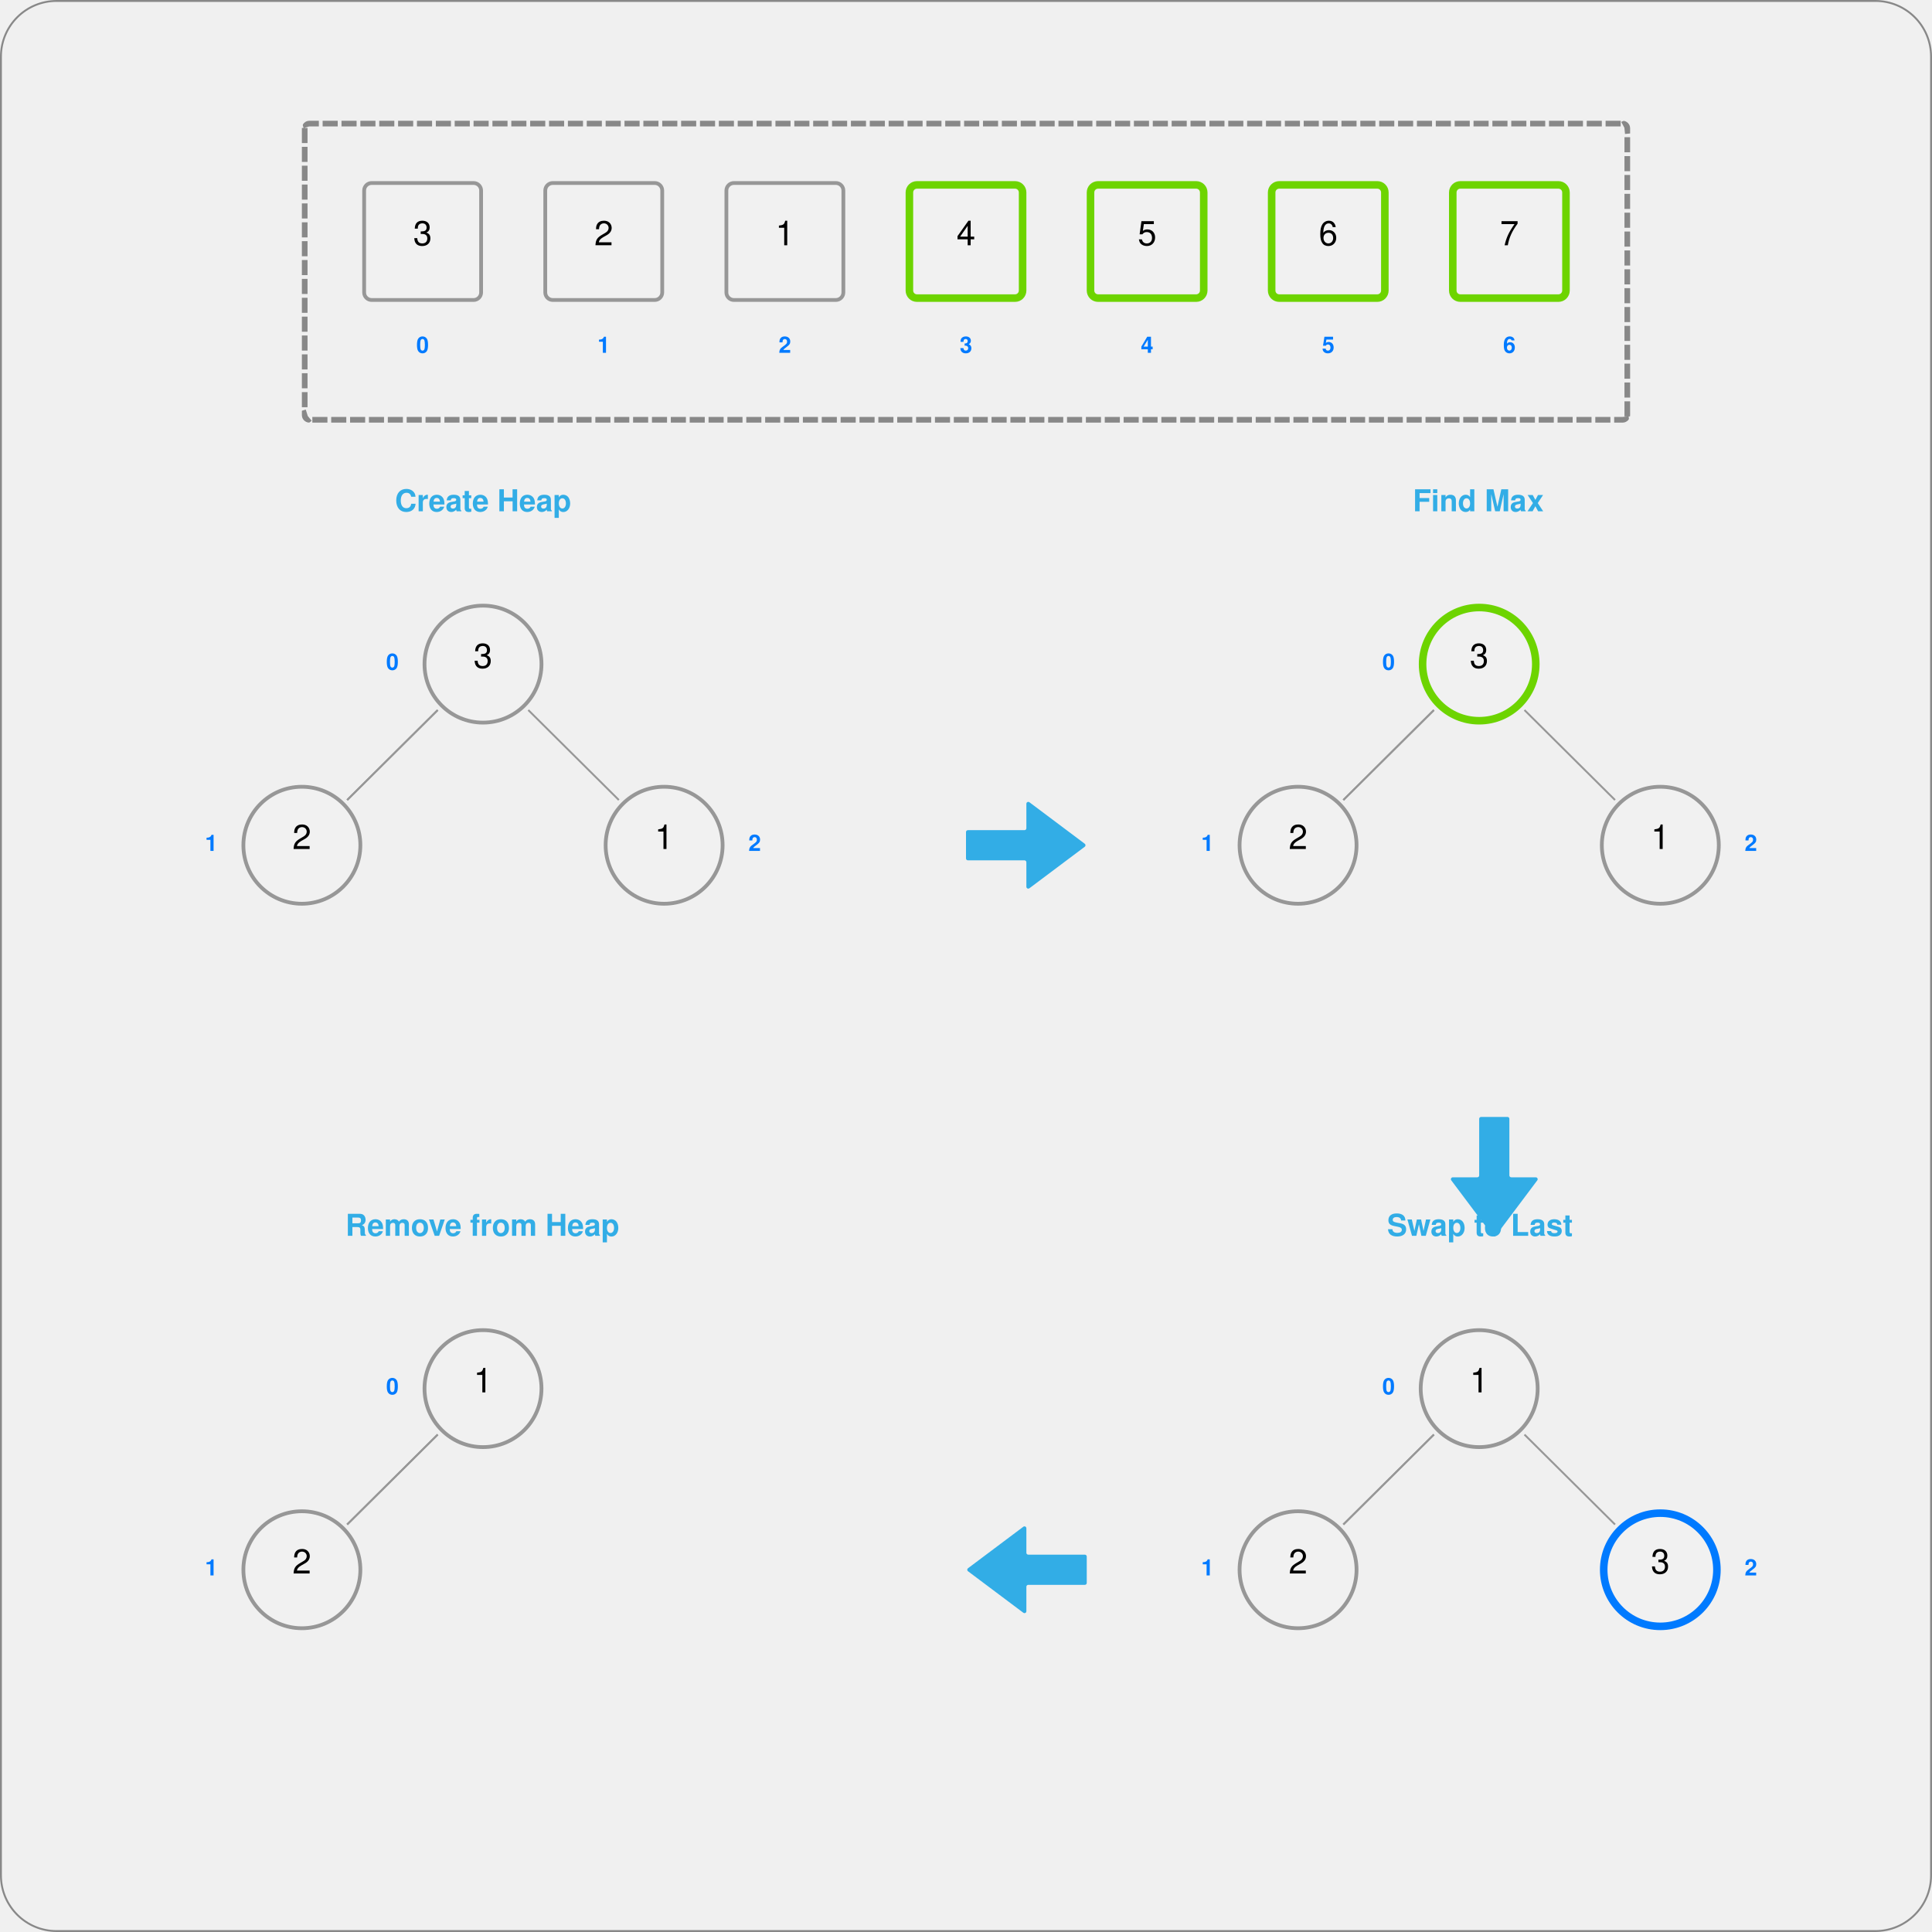
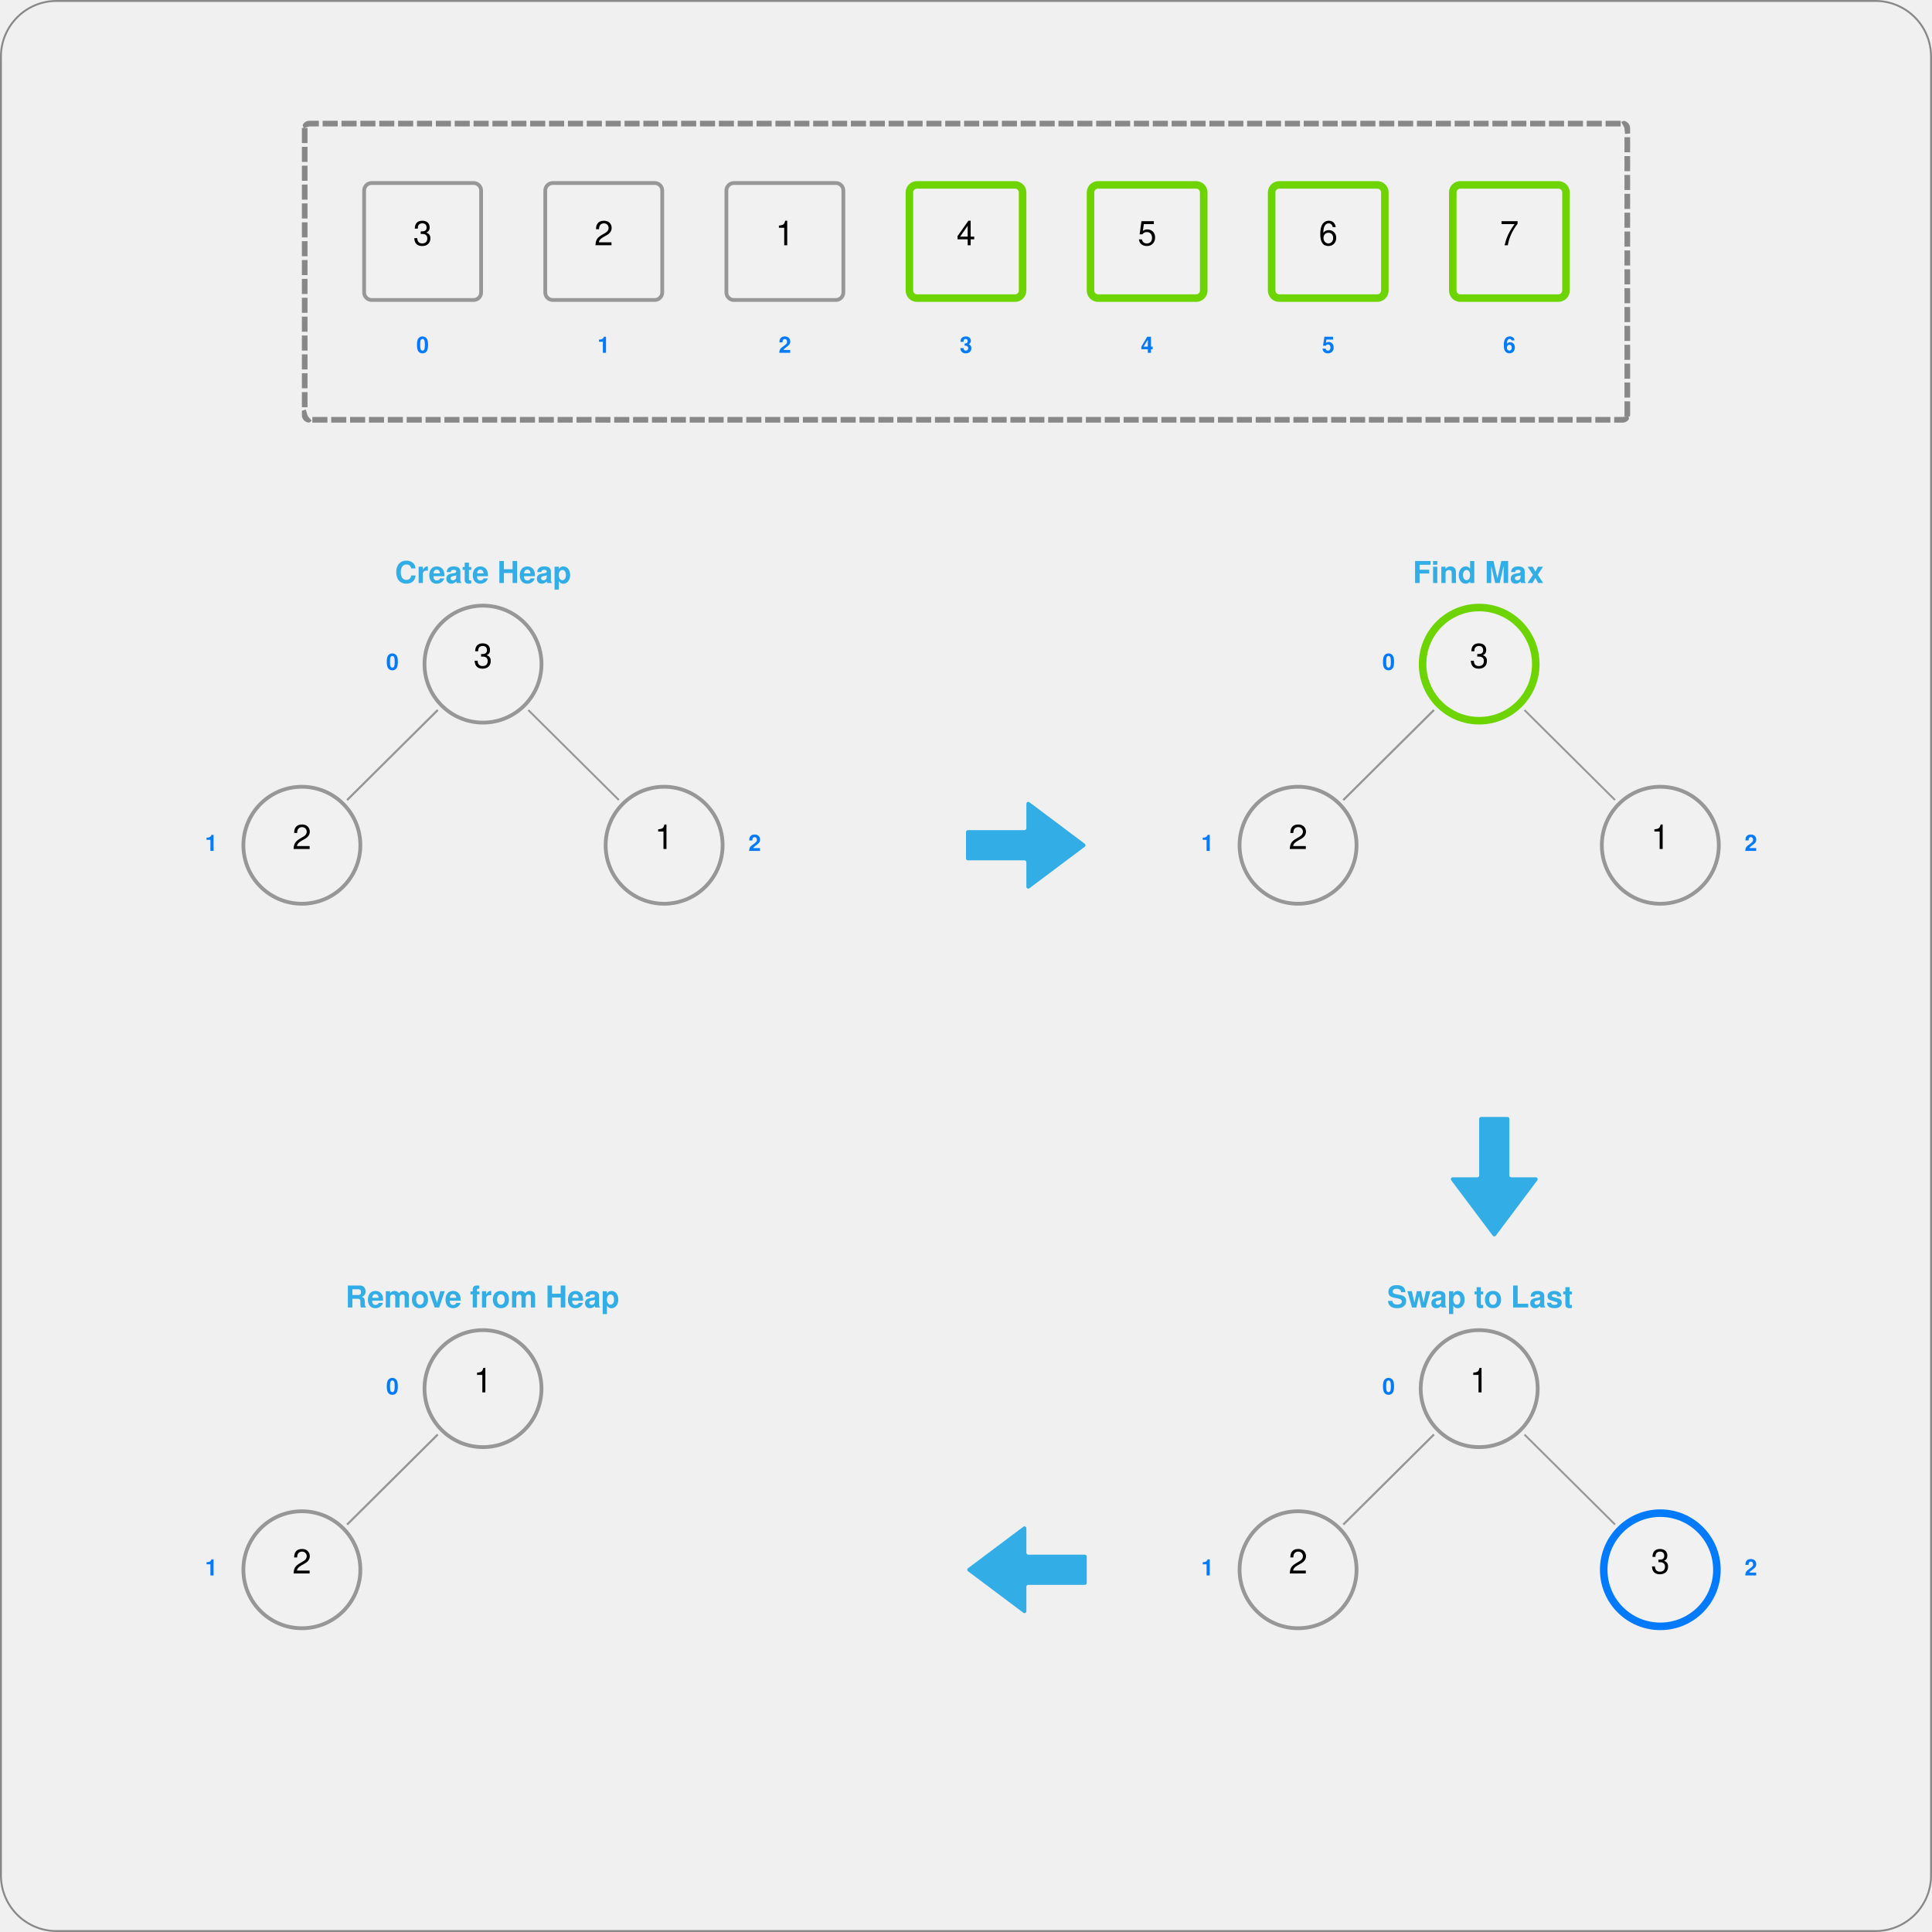
<svg xmlns="http://www.w3.org/2000/svg" xmlns:xlink="http://www.w3.org/1999/xlink" width="1024px" height="1024px" viewBox="0 0 1024 1024" version="1.1">
  <defs>
    <path d="M30,0 L994,0 C1010.569,-3.55271368e-15 1024,13.431 1024,30 L1024,994 C1024,1010.569 1010.569,1024 994,1024 L30,1024 C13.431,1024 0,1010.569 0,994 L0,30 C-3.55271368e-15,13.431 13.431,3.55271368e-15 30,0 Z" id="path-1" />
    <rect id="path-2" x="160" y="64" width="704" height="160" rx="4" />
    <mask id="mask-3" maskContentUnits="userSpaceOnUse" maskUnits="objectBoundingBox" x="0" y="0" width="704" height="160" fill="white">
      <use xlink:href="#path-2" />
    </mask>
    <path d="M0,0 L64,0 L64,64 L0,64 L0,0 Z" id="path-4" />
    <path d="M0,0 L64,0 L64,64 L0,64 L0,0 Z" id="path-5" />
    <path d="M0,0 L64,0 L64,64 L0,64 L0,0 Z" id="path-6" />
    <path d="M0,0 L64,0 L64,64 L0,64 L0,0 Z" id="path-7" />
    <path d="M0,0 L64,0 L64,64 L0,64 L0,0 Z" id="path-8" />
    <path d="M0,0 L64,0 L64,64 L0,64 L0,0 Z" id="path-9" />
    <path d="M0,0 L64,0 L64,64 L0,64 L0,0 Z" id="path-10" />
    <path d="M0,0 L64,0 L64,64 L0,64 L0,0 Z" id="path-11" />
    <path d="M0,0 L64,0 L64,64 L0,64 L0,0 Z" id="path-12" />
    <path d="M0,0 L64,0 L64,64 L0,64 L0,0 Z" id="path-13" />
    <path d="M0,0 L64,0 L64,64 L0,64 L0,0 Z" id="path-14" />
    <path d="M0,0 L64,0 L64,64 L0,64 L0,0 Z" id="path-15" />
    <path d="M0,0 L64,0 L64,64 L0,64 L0,0 Z" id="path-16" />
    <path d="M0,0 L64,0 L64,64 L0,64 L0,0 Z" id="path-17" />
    <path d="M0,0 L64,0 L64,64 L0,64 L0,0 Z" id="path-18" />
    <path d="M0,0 L64,0 L64,64 L0,64 L0,0 Z" id="path-19" />
    <path d="M0,0 L64,0 L64,64 L0,64 L0,0 Z" id="path-20" />
    <path d="M0,0 L64,0 L64,64 L0,64 L0,0 Z" id="path-21" />
  </defs>
  <g id="HeapSort-05" stroke="none" fill="none" xlink:href="#path-1">
    <path stroke="#888888" stroke-width="1" d="M994,0.5 C1002.146,0.5 1009.521,3.802 1014.86,9.14 C1020.198,14.479 1023.5,21.854 1023.5,30 L1023.5,994 C1023.5,1002.146 1020.198,1009.521 1014.86,1014.86 C1009.521,1020.198 1002.146,1023.5 994,1023.5 L30,1023.5 C21.854,1023.5 14.479,1020.198 9.14,1014.86 C3.802,1009.521 0.5,1002.146 0.5,994 L0.5,30 C0.5,21.854 3.802,14.479 9.14,9.14 C14.479,3.802 21.854,0.5 30,0.5 L994,0.5 Z" stroke-linejoin="square" />
    <use id="Rectangle" stroke="#888888" mask="url(#mask-3)" stroke-width="6" stroke-linecap="square" stroke-dasharray="2,8" xlink:href="#path-2" />
    <g id="cell" transform="translate(288, 96)" xlink:href="#path-4">
      <rect id="Rectangle" stroke="#979797" stroke-width="2" fill="#F1F1F1" fill-rule="evenodd" x="1" y="1" width="62" height="62" rx="4" />
      <text id="number" font-family="Helvetica" font-size="18" font-weight="normal" fill="#000000">
        <tspan x="26.995" y="34">2</tspan>
      </text>
    </g>
    <g id="cell" transform="translate(192, 96)" xlink:href="#path-5">
      <rect id="Rectangle" stroke="#979797" stroke-width="2" fill="#F1F1F1" fill-rule="evenodd" x="1" y="1" width="62" height="62" rx="4" />
      <text id="number" font-family="Helvetica" font-size="18" font-weight="normal" fill="#000000">
        <tspan x="26.995" y="34">3</tspan>
      </text>
    </g>
    <g id="cell" transform="translate(384, 96)" xlink:href="#path-6">
      <rect id="Rectangle" stroke="#979797" stroke-width="2" fill="#F1F1F1" fill-rule="evenodd" x="1" y="1" width="62" height="62" rx="4" />
      <text id="number" font-family="Helvetica" font-size="18" font-weight="normal" fill="#000000">
        <tspan x="26.995" y="34">1</tspan>
      </text>
    </g>
    <g id="cell" transform="translate(480, 96)" xlink:href="#path-7">
      <rect id="Rectangle" stroke="#6DD400" stroke-width="4" fill="#F1F1F1" fill-rule="evenodd" x="2" y="2" width="60" height="60" rx="4" />
      <text id="number" font-family="Helvetica" font-size="18" font-weight="normal" fill="#000000">
        <tspan x="26.995" y="34">4</tspan>
      </text>
    </g>
    <g id="cell" transform="translate(576, 96)" xlink:href="#path-8">
      <rect id="Rectangle" stroke="#6DD400" stroke-width="4" fill="#F1F1F1" fill-rule="evenodd" x="2" y="2" width="60" height="60" rx="4" />
      <text id="number" font-family="Helvetica" font-size="18" font-weight="normal" fill="#000000">
        <tspan x="26.995" y="34">5</tspan>
      </text>
    </g>
    <g id="cell" transform="translate(672, 96)" xlink:href="#path-9">
      <rect id="Rectangle" stroke="#6DD400" stroke-width="4" fill="#F1F1F1" fill-rule="evenodd" x="2" y="2" width="60" height="60" rx="4" />
      <text id="number" font-family="Helvetica" font-size="18" font-weight="normal" fill="#000000">
        <tspan x="26.995" y="34">6</tspan>
      </text>
    </g>
    <g id="cell" transform="translate(768, 96)" xlink:href="#path-10">
      <rect id="Rectangle" stroke="#6DD400" stroke-width="4" fill="#F1F1F1" fill-rule="evenodd" x="2" y="2" width="60" height="60" rx="4" />
      <text id="number" font-family="Helvetica" font-size="18" font-weight="normal" fill="#000000">
        <tspan x="26.995" y="34">7</tspan>
      </text>
    </g>
    <text id="0" font-family="Helvetica-Bold, Helvetica" font-size="12" font-weight="bold" fill="#007AFF">
      <tspan x="220.663" y="187">0</tspan>
    </text>
    <text id="0" font-family="Helvetica-Bold, Helvetica" font-size="12" font-weight="bold" fill="#007AFF">
      <tspan x="204.663" y="355">0</tspan>
    </text>
    <text id="1" font-family="Helvetica-Bold, Helvetica" font-size="12" font-weight="bold" fill="#007AFF">
      <tspan x="108.663" y="451">1</tspan>
    </text>
    <text id="2" font-family="Helvetica-Bold, Helvetica" font-size="12" font-weight="bold" fill="#007AFF">
      <tspan x="396.663" y="451">2</tspan>
    </text>
    <text id="1" font-family="Helvetica-Bold, Helvetica" font-size="12" font-weight="bold" fill="#007AFF">
      <tspan x="316.663" y="187">1</tspan>
    </text>
    <text id="2" font-family="Helvetica-Bold, Helvetica" font-size="12" font-weight="bold" fill="#007AFF">
      <tspan x="412.663" y="187">2</tspan>
    </text>
    <text id="3" font-family="Helvetica-Bold, Helvetica" font-size="12" font-weight="bold" fill="#007AFF">
      <tspan x="508.663" y="187">3</tspan>
    </text>
    <text id="4" font-family="Helvetica-Bold, Helvetica" font-size="12" font-weight="bold" fill="#007AFF">
      <tspan x="604.663" y="187">4</tspan>
    </text>
    <text id="6" font-family="Helvetica-Bold, Helvetica" font-size="12" font-weight="bold" fill="#007AFF">
      <tspan x="796.663" y="187">6</tspan>
    </text>
    <text id="5" font-family="Helvetica-Bold, Helvetica" font-size="12" font-weight="bold" fill="#007AFF">
      <tspan x="700.663" y="187">5</tspan>
    </text>
    <g id="node" transform="translate(224, 320)" xlink:href="#path-11">
      <rect id="Rectangle" stroke="#979797" stroke-width="2" fill="#F1F1F1" fill-rule="evenodd" x="1" y="1" width="62" height="62" rx="31" />
      <text id="number" font-family="Helvetica" font-size="18" font-weight="normal" fill="#000000">
        <tspan x="26.995" y="34">3</tspan>
      </text>
    </g>
    <g id="node" transform="translate(128, 416)" xlink:href="#path-12">
      <rect id="Rectangle" stroke="#979797" stroke-width="2" fill="#F1F1F1" fill-rule="evenodd" x="1" y="1" width="62" height="62" rx="31" />
      <text id="number" font-family="Helvetica" font-size="18" font-weight="normal" fill="#000000">
        <tspan x="26.995" y="34">2</tspan>
      </text>
    </g>
    <g id="node" transform="translate(320, 416)" xlink:href="#path-13">
      <rect id="Rectangle" stroke="#979797" stroke-width="2" fill="#F1F1F1" fill-rule="evenodd" x="1" y="1" width="62" height="62" rx="31" />
      <text id="number" font-family="Helvetica" font-size="18" font-weight="normal" fill="#000000">
        <tspan x="26.995" y="34">1</tspan>
      </text>
    </g>
    <line x1="232" y1="376.342" x2="184" y2="424.019" id="Path" stroke="#979797" stroke-width="1" />
    <line x1="232" y1="376.342" x2="184" y2="424.019" id="Path" stroke="#979797" stroke-width="1" />
    <line x1="328" y1="376.342" x2="280" y2="424.019" id="Path" stroke="#979797" stroke-width="1" transform="translate(304, 400.1804) scale(-1, 1) translate(-304, -400.1804)" />
    <text id="0" font-family="Helvetica-Bold, Helvetica" font-size="12" font-weight="bold" fill="#007AFF">
      <tspan x="732.663" y="739">0</tspan>
    </text>
    <text id="1" font-family="Helvetica-Bold, Helvetica" font-size="12" font-weight="bold" fill="#007AFF">
      <tspan x="636.663" y="835">1</tspan>
    </text>
    <text id="2" font-family="Helvetica-Bold, Helvetica" font-size="12" font-weight="bold" fill="#007AFF">
      <tspan x="924.663" y="835">2</tspan>
    </text>
    <g id="node" transform="translate(752, 704)" xlink:href="#path-14">
      <rect id="Rectangle" stroke="#979797" stroke-width="2" fill="#F1F1F1" fill-rule="evenodd" x="1" y="1" width="62" height="62" rx="31" />
      <text id="number" font-family="Helvetica" font-size="18" font-weight="normal" fill="#000000">
        <tspan x="26.995" y="34">1</tspan>
      </text>
    </g>
    <g id="node" transform="translate(656, 800)" xlink:href="#path-15">
      <rect id="Rectangle" stroke="#979797" stroke-width="2" fill="#F1F1F1" fill-rule="evenodd" x="1" y="1" width="62" height="62" rx="31" />
      <text id="number" font-family="Helvetica" font-size="18" font-weight="normal" fill="#000000">
        <tspan x="26.995" y="34">2</tspan>
      </text>
    </g>
    <g id="node" transform="translate(848, 800)" xlink:href="#path-16">
      <rect id="Rectangle" stroke="#007AFF" stroke-width="4" fill="#F1F1F1" fill-rule="evenodd" x="2" y="2" width="60" height="60" rx="30" />
      <text id="number" font-family="Helvetica" font-size="18" font-weight="normal" fill="#000000">
        <tspan x="26.995" y="34">3</tspan>
      </text>
    </g>
    <line x1="760" y1="760.342" x2="712" y2="808.019" id="Path" stroke="#979797" stroke-width="1" />
    <line x1="760" y1="760.342" x2="712" y2="808.019" id="Path" stroke="#979797" stroke-width="1" />
    <line x1="856" y1="760.342" x2="808" y2="808.019" id="Path" stroke="#979797" stroke-width="1" transform="translate(832, 784.1804) scale(-1, 1) translate(-832, -784.1804)" />
    <text id="0" font-family="Helvetica-Bold, Helvetica" font-size="12" font-weight="bold" fill="#007AFF">
      <tspan x="204.663" y="739">0</tspan>
    </text>
    <text id="1" font-family="Helvetica-Bold, Helvetica" font-size="12" font-weight="bold" fill="#007AFF">
      <tspan x="108.663" y="835">1</tspan>
    </text>
    <g id="node" transform="translate(224, 704)" xlink:href="#path-17">
      <rect id="Rectangle" stroke="#979797" stroke-width="2" fill="#F1F1F1" fill-rule="evenodd" x="1" y="1" width="62" height="62" rx="31" />
      <text id="number" font-family="Helvetica" font-size="18" font-weight="normal" fill="#000000">
        <tspan x="26.995" y="34">1</tspan>
      </text>
    </g>
    <g id="node" transform="translate(128, 800)" xlink:href="#path-18">
      <rect id="Rectangle" stroke="#979797" stroke-width="2" fill="#F1F1F1" fill-rule="evenodd" x="1" y="1" width="62" height="62" rx="31" />
      <text id="number" font-family="Helvetica" font-size="18" font-weight="normal" fill="#000000">
        <tspan x="26.995" y="34">2</tspan>
      </text>
    </g>
    <line x1="232" y1="760.342" x2="184" y2="808.019" id="Path" stroke="#979797" stroke-width="1" />
    <line x1="232" y1="760.342" x2="184" y2="808.019" id="Path" stroke="#979797" stroke-width="1" />
    <text id="0" font-family="Helvetica-Bold, Helvetica" font-size="12" font-weight="bold" fill="#007AFF">
      <tspan x="732.663" y="355">0</tspan>
    </text>
    <text id="1" font-family="Helvetica-Bold, Helvetica" font-size="12" font-weight="bold" fill="#007AFF">
      <tspan x="636.663" y="451">1</tspan>
    </text>
    <text id="2" font-family="Helvetica-Bold, Helvetica" font-size="12" font-weight="bold" fill="#007AFF">
      <tspan x="924.663" y="451">2</tspan>
    </text>
    <g id="node" transform="translate(752, 320)" xlink:href="#path-19">
      <rect id="Rectangle" stroke="#6DD400" stroke-width="4" fill="#F1F1F1" fill-rule="evenodd" x="2" y="2" width="60" height="60" rx="30" />
      <text id="number" font-family="Helvetica" font-size="18" font-weight="normal" fill="#000000">
        <tspan x="26.995" y="34">3</tspan>
      </text>
    </g>
    <g id="node" transform="translate(656, 416)" xlink:href="#path-20">
      <rect id="Rectangle" stroke="#979797" stroke-width="2" fill="#F1F1F1" fill-rule="evenodd" x="1" y="1" width="62" height="62" rx="31" />
      <text id="number" font-family="Helvetica" font-size="18" font-weight="normal" fill="#000000">
        <tspan x="26.995" y="34">2</tspan>
      </text>
    </g>
    <g id="node" transform="translate(848, 416)" xlink:href="#path-21">
      <rect id="Rectangle" stroke="#979797" stroke-width="2" fill="#F1F1F1" fill-rule="evenodd" x="1" y="1" width="62" height="62" rx="31" />
      <text id="number" font-family="Helvetica" font-size="18" font-weight="normal" fill="#000000">
        <tspan x="26.995" y="34">1</tspan>
      </text>
    </g>
    <line x1="760" y1="376.342" x2="712" y2="424.019" id="Path" stroke="#979797" stroke-width="1" />
    <line x1="760" y1="376.342" x2="712" y2="424.019" id="Path" stroke="#979797" stroke-width="1" />
    <line x1="856" y1="376.342" x2="808" y2="424.019" id="Path" stroke="#979797" stroke-width="1" transform="translate(832, 400.1804) scale(-1, 1) translate(-832, -400.1804)" />
    <text id="Swap-to-Last" font-family="Helvetica-Bold, Helvetica" font-size="16" font-weight="bold" fill="#32ADE6">
-       <tspan x="735.16" y="655">Swap to Last</tspan>
+       <tspan x="735.16" y="693">Swap to Last</tspan>
    </text>
    <text id="Create-Heap" font-family="Helvetica-Bold, Helvetica" font-size="16" font-weight="bold" fill="#32ADE6">
-       <tspan x="209.312" y="271">Create Heap</tspan>
+       <tspan x="209.312" y="309">Create Heap</tspan>
    </text>
    <text id="Remove-from-Heap" font-family="Helvetica-Bold, Helvetica" font-size="16" font-weight="bold" fill="#32ADE6">
-       <tspan x="183.09" y="655">Remove from Heap</tspan>
+       <tspan x="183.09" y="693">Remove from Heap</tspan>
    </text>
    <text id="Find-Max" font-family="Helvetica-Bold, Helvetica" font-size="16" font-weight="bold" fill="#32ADE6">
-       <tspan x="748.832" y="271">Find Max</tspan>
+       <tspan x="748.832" y="309">Find Max</tspan>
    </text>
    <path d="M513,440 L543,440 C543.552,440 544,439.552 544,439 L544,426 C544,425.448 544.448,425 545,425 C545.216,425 545.427,425.07 545.6,425.2 L574.933,447.2 C575.375,447.531 575.465,448.158 575.133,448.6 C575.076,448.676 575.009,448.743 574.933,448.8 L545.6,470.8 C545.158,471.131 544.531,471.042 544.2,470.6 C544.07,470.427 544,470.216 544,470 L544,457 C544,456.448 543.552,456 543,456 L513,456 C512.448,456 512,455.552 512,455 L512,441 C512,440.448 512.448,440 513,440 Z" id="Path" fill="#32ADE6" fill-rule="evenodd" />
    <path d="M761,616 L791,616 C791.552,616 792,615.552 792,615 L792,602 C792,601.448 792.448,601 793,601 C793.216,601 793.427,601.07 793.6,601.2 L822.933,623.2 C823.375,623.531 823.465,624.158 823.133,624.6 C823.076,624.676 823.009,624.743 822.933,624.8 L793.6,646.8 C793.158,647.131 792.531,647.042 792.2,646.6 C792.07,646.427 792,646.216 792,646 L792,633 C792,632.448 791.552,632 791,632 L761,632 C760.448,632 760,631.552 760,631 L760,617 C760,616.448 760.448,616 761,616 Z" id="Path" fill="#32ADE6" fill-rule="evenodd" transform="translate(792, 624) rotate(90) translate(-792, -624)" />
    <path d="M513,824 L543,824 C543.552,824 544,823.552 544,823 L544,810 C544,809.448 544.448,809 545,809 C545.216,809 545.427,809.07 545.6,809.2 L574.933,831.2 C575.375,831.531 575.465,832.158 575.133,832.6 C575.076,832.676 575.009,832.743 574.933,832.8 L545.6,854.8 C545.158,855.131 544.531,855.042 544.2,854.6 C544.07,854.427 544,854.216 544,854 L544,841 C544,840.448 543.552,840 543,840 L513,840 C512.448,840 512,839.552 512,839 L512,825 C512,824.448 512.448,824 513,824 Z" id="Path" fill="#32ADE6" fill-rule="evenodd" transform="translate(544, 832) scale(-1, 1) translate(-544, -832)" />
  </g>
</svg>
